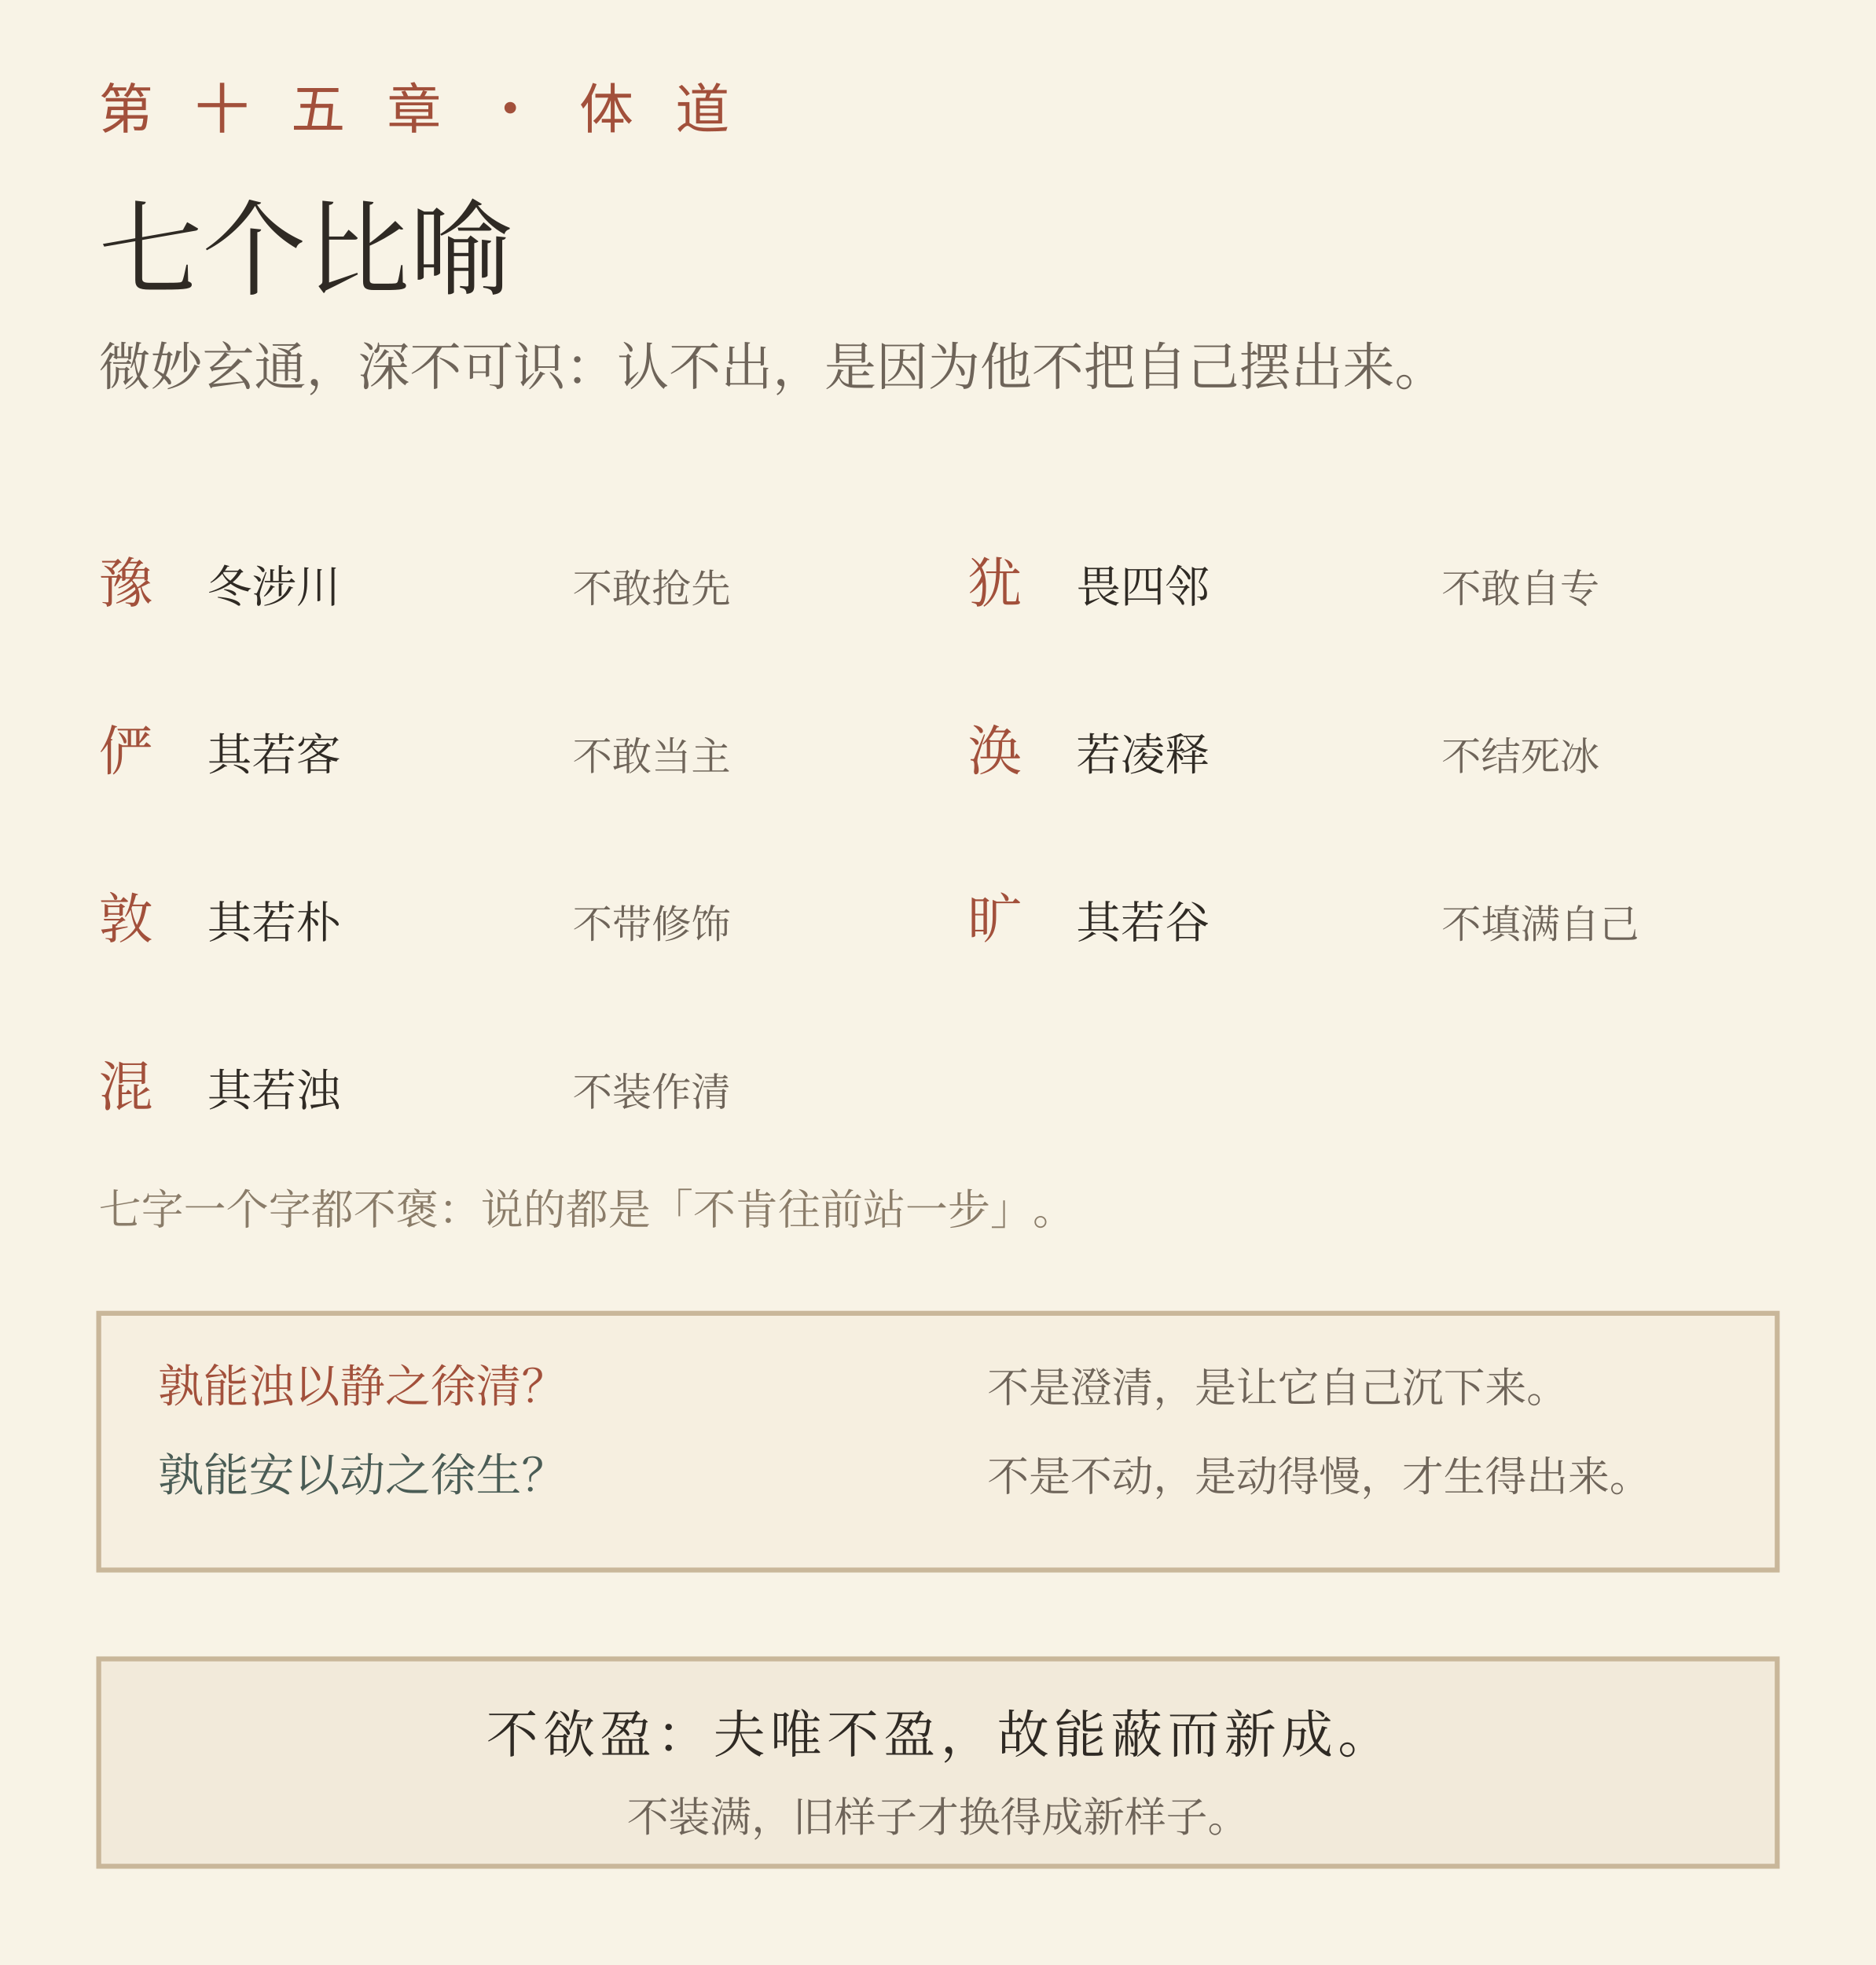
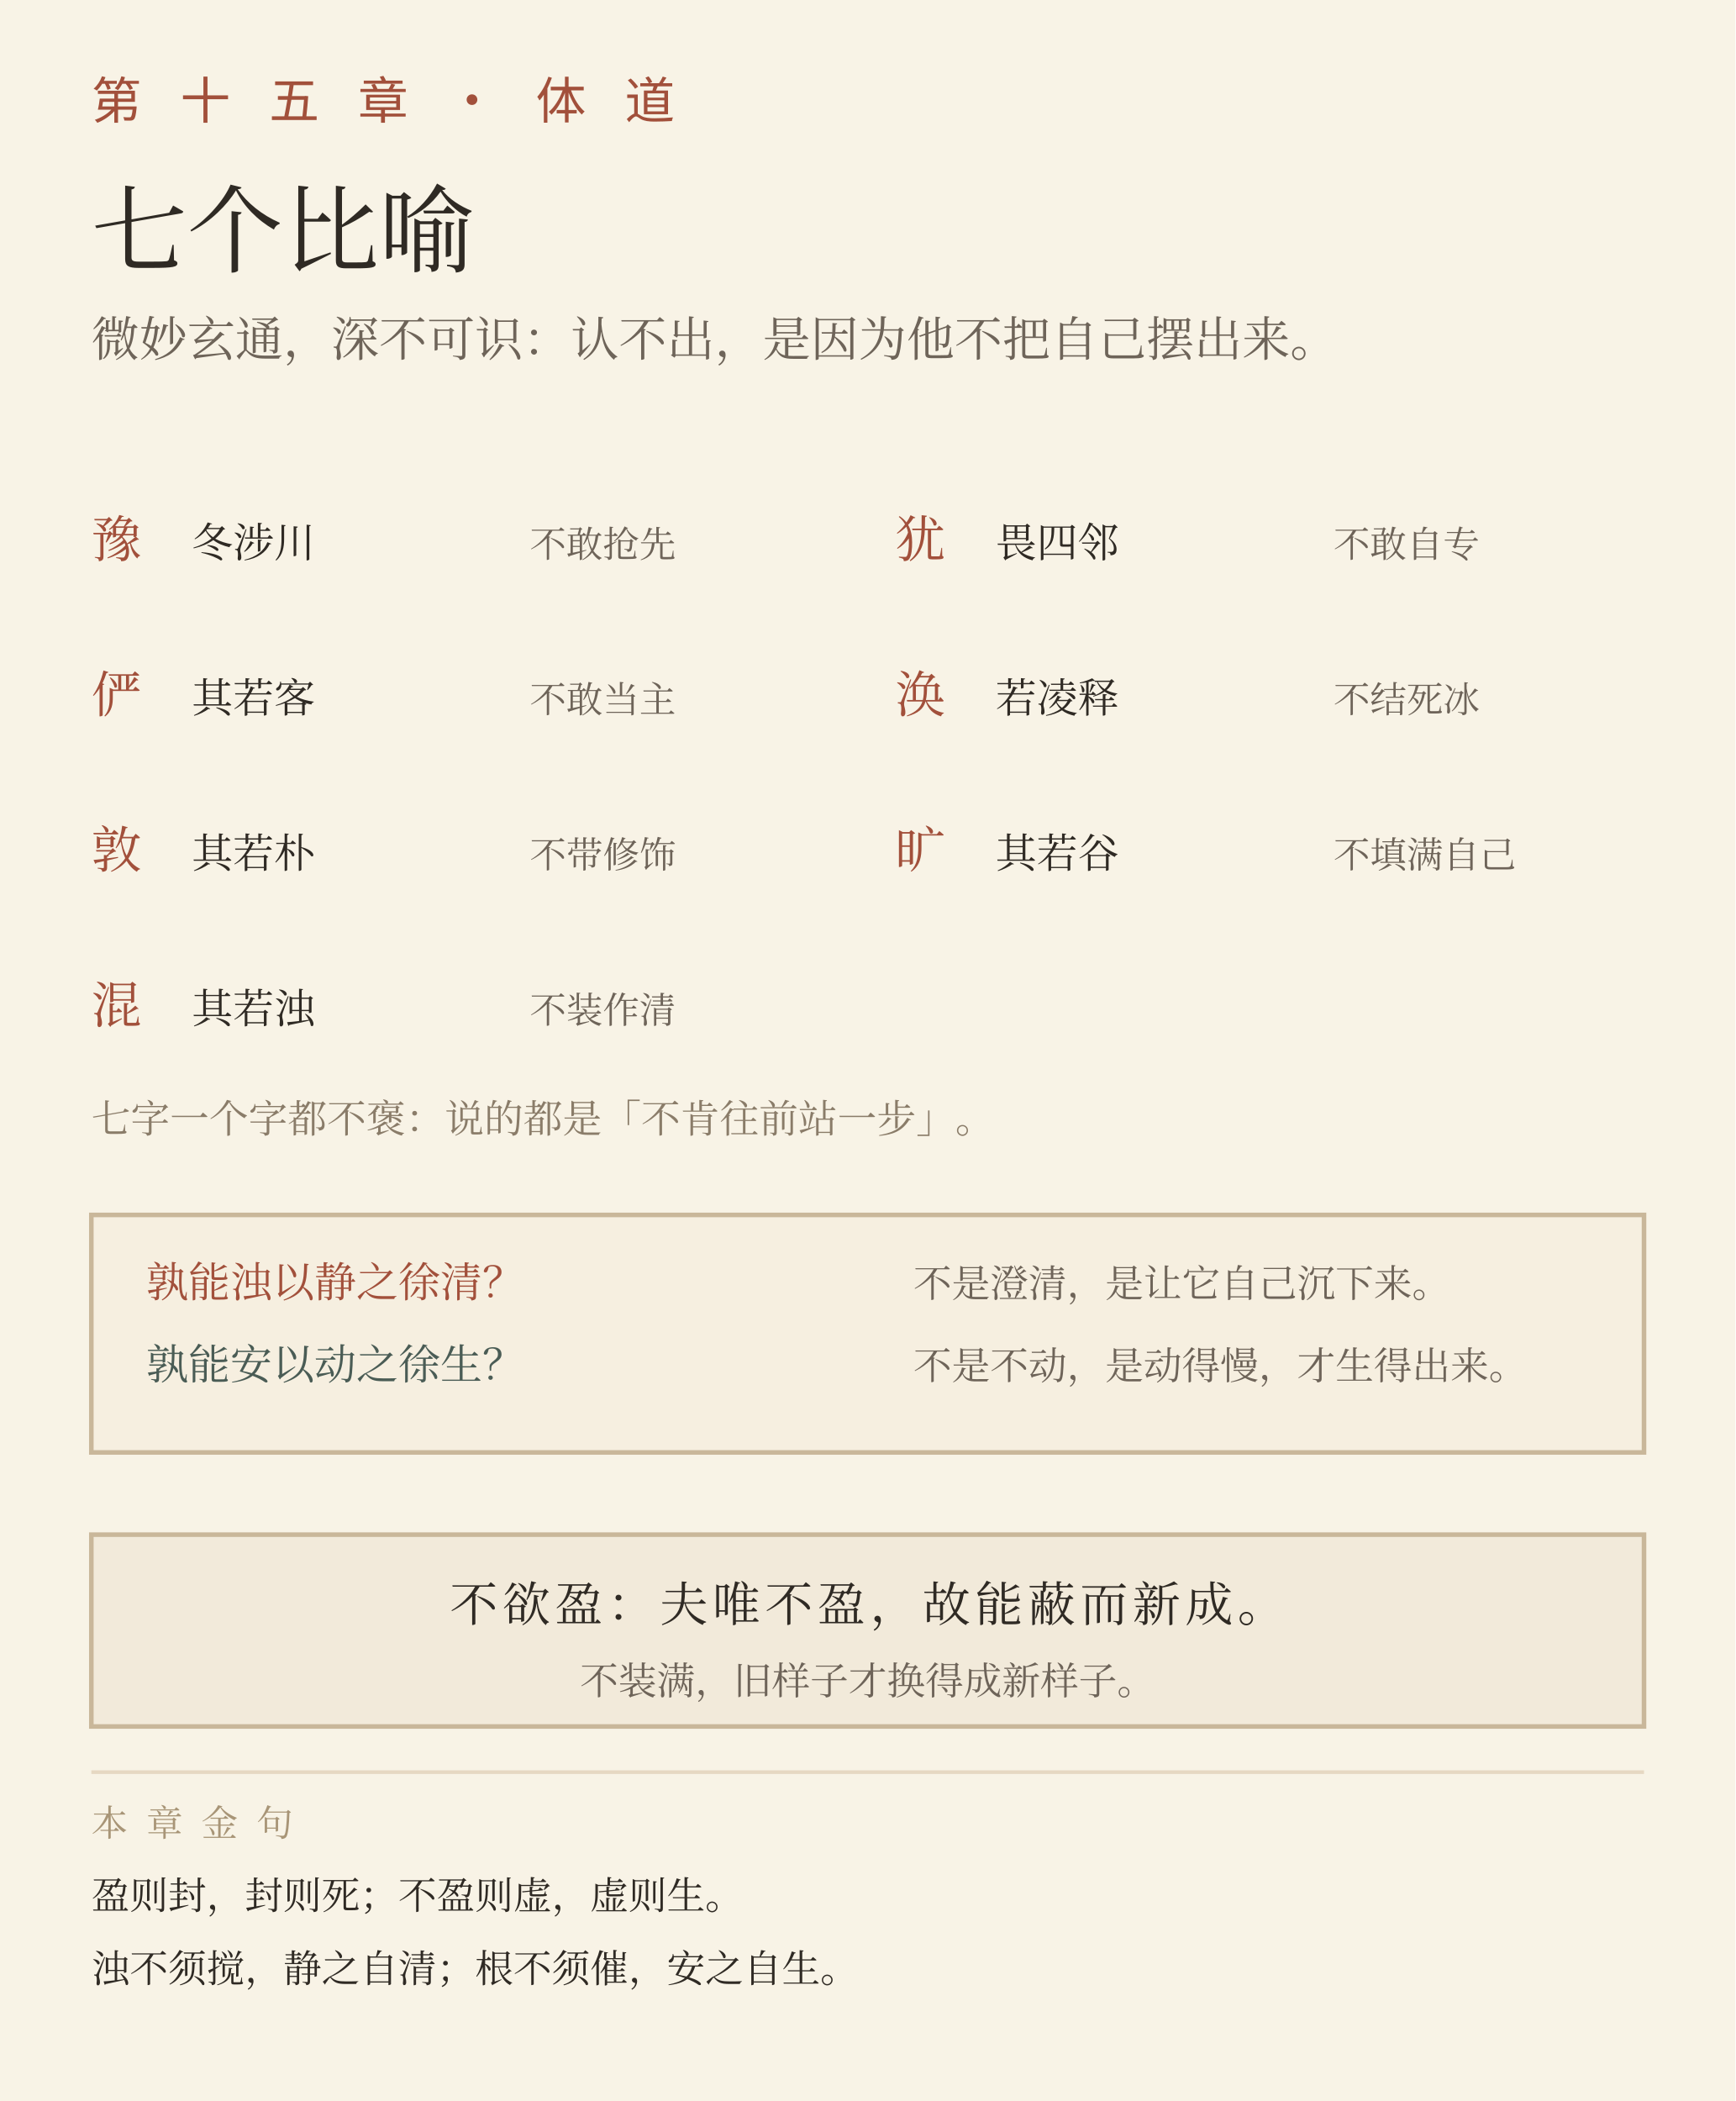
- <svg xmlns="http://www.w3.org/2000/svg" viewBox="0 0 380 398" role="img" aria-label="七喻不是七种美德，是七种「不」" font-family="'Noto Serif CJK SC','Noto Serif SC','Songti SC',serif">
+ <svg xmlns="http://www.w3.org/2000/svg" viewBox="0 0 380 460" role="img" aria-label="七喻不是七种美德，是七种「不」" font-family="'Noto Serif CJK SC','Noto Serif SC','Songti SC',serif">
  <defs>
    <marker id="arr" viewBox="0 0 10 10" refX="9" refY="5" markerWidth="6" markerHeight="6" orient="auto">
      <path d="M0 0 L10 5 L0 10 z" fill="#6E6459" />
    </marker>
    <marker id="arr2" viewBox="0 0 10 10" refX="9" refY="5" markerWidth="6" markerHeight="6" orient="auto">
      <path d="M0 0 L10 5 L0 10 z" fill="#4A5C55" />
    </marker>
    <marker id="arrL" viewBox="0 0 10 10" refX="1" refY="5" markerWidth="6" markerHeight="6" orient="auto">
      <path d="M10 0 L0 5 L10 10 z" fill="#4A5C55" />
    </marker>
    <marker id="arrS" viewBox="0 0 10 10" refX="9" refY="5" markerWidth="6" markerHeight="6" orient="auto">
      <path d="M0 0 L10 5 L0 10 z" fill="#A2503B" />
    </marker>
  </defs>
-   <rect x="0" y="0" width="380" height="398" fill="#F8F3E6" />
+   <rect x="0" y="0" width="380" height="460" fill="#F8F3E6" />
  <text x="20" y="26" font-size="11" fill="#A2503B" font-family="'Noto Sans CJK SC','Noto Sans SC',sans-serif" letter-spacing="3">第 十 五 章 · 体 道</text>
  <text x="20" y="58" font-size="21" fill="#2F2A24">七个比喻</text>
  <text x="20" y="78" font-size="10.5" fill="#6E6459">微妙玄通，深不可识：认不出，是因为他不把自己摆出来。</text>
  <text x="20" y="122" font-size="11" fill="#A2503B" letter-spacing="1">豫</text>
  <text x="42" y="122" font-size="9" fill="#2F2A24">冬涉川</text>
  <text x="116" y="122" font-size="8" fill="#6E6459">不敢抢先</text>
  <text x="196" y="122" font-size="11" fill="#A2503B" letter-spacing="1">犹</text>
  <text x="218" y="122" font-size="9" fill="#2F2A24">畏四邻</text>
  <text x="292" y="122" font-size="8" fill="#6E6459">不敢自专</text>
  <text x="20" y="156" font-size="11" fill="#A2503B" letter-spacing="1">俨</text>
  <text x="42" y="156" font-size="9" fill="#2F2A24">其若客</text>
  <text x="116" y="156" font-size="8" fill="#6E6459">不敢当主</text>
  <text x="196" y="156" font-size="11" fill="#A2503B" letter-spacing="1">涣</text>
  <text x="218" y="156" font-size="9" fill="#2F2A24">若凌释</text>
  <text x="292" y="156" font-size="8" fill="#6E6459">不结死冰</text>
  <text x="20" y="190" font-size="11" fill="#A2503B" letter-spacing="1">敦</text>
  <text x="42" y="190" font-size="9" fill="#2F2A24">其若朴</text>
  <text x="116" y="190" font-size="8" fill="#6E6459">不带修饰</text>
  <text x="196" y="190" font-size="11" fill="#A2503B" letter-spacing="1">旷</text>
  <text x="218" y="190" font-size="9" fill="#2F2A24">其若谷</text>
  <text x="292" y="190" font-size="8" fill="#6E6459">不填满自己</text>
  <text x="20" y="224" font-size="11" fill="#A2503B" letter-spacing="1">混</text>
  <text x="42" y="224" font-size="9" fill="#2F2A24">其若浊</text>
  <text x="116" y="224" font-size="8" fill="#6E6459">不装作清</text>
  <text x="20" y="248" font-size="8.6" fill="#8A7C69">七字一个字都不褒：说的都是「不肯往前站一步」。</text>
  <rect x="20" y="266" width="340" height="52" fill="#F6EFE0" stroke="#C9B79A" stroke-width="1.0" />
  <text x="32" y="284" font-size="9.2" fill="#A2503B">孰能浊以静之徐清？</text>
  <text x="200" y="284" font-size="8.4" fill="#6E6459">不是澄清，是让它自己沉下来。</text>
  <text x="32" y="302" font-size="9.2" fill="#4A5C55">孰能安以动之徐生？</text>
  <text x="200" y="302" font-size="8.4" fill="#6E6459">不是不动，是动得慢，才生得出来。</text>
  <rect x="20" y="336" width="340" height="42" fill="#F2EADA" stroke="#C9B79A" stroke-width="1.0" />
  <text x="190" y="355" font-size="10.5" fill="#2F2A24" text-anchor="middle" letter-spacing="1">不欲盈：夫唯不盈，故能蔽而新成。</text>
  <text x="190" y="371" font-size="8.4" fill="#6E6459" text-anchor="middle">不装满，旧样子才换得成新样子。</text>
+   <line x1="20" y1="388" x2="360" y2="388" stroke="#E6D8C2" stroke-width="0.8" />
+   <text x="20" y="402" font-size="8.0" fill="#A89577" letter-spacing="1">本 章 金 句</text>
+   <text x="20" y="418" font-size="8.4" fill="#2F2A24">盈则封，封则死；不盈则虚，虚则生。</text>
+   <text x="20" y="434" font-size="8.4" fill="#2F2A24">浊不须搅，静之自清；根不须催，安之自生。</text>
</svg>
